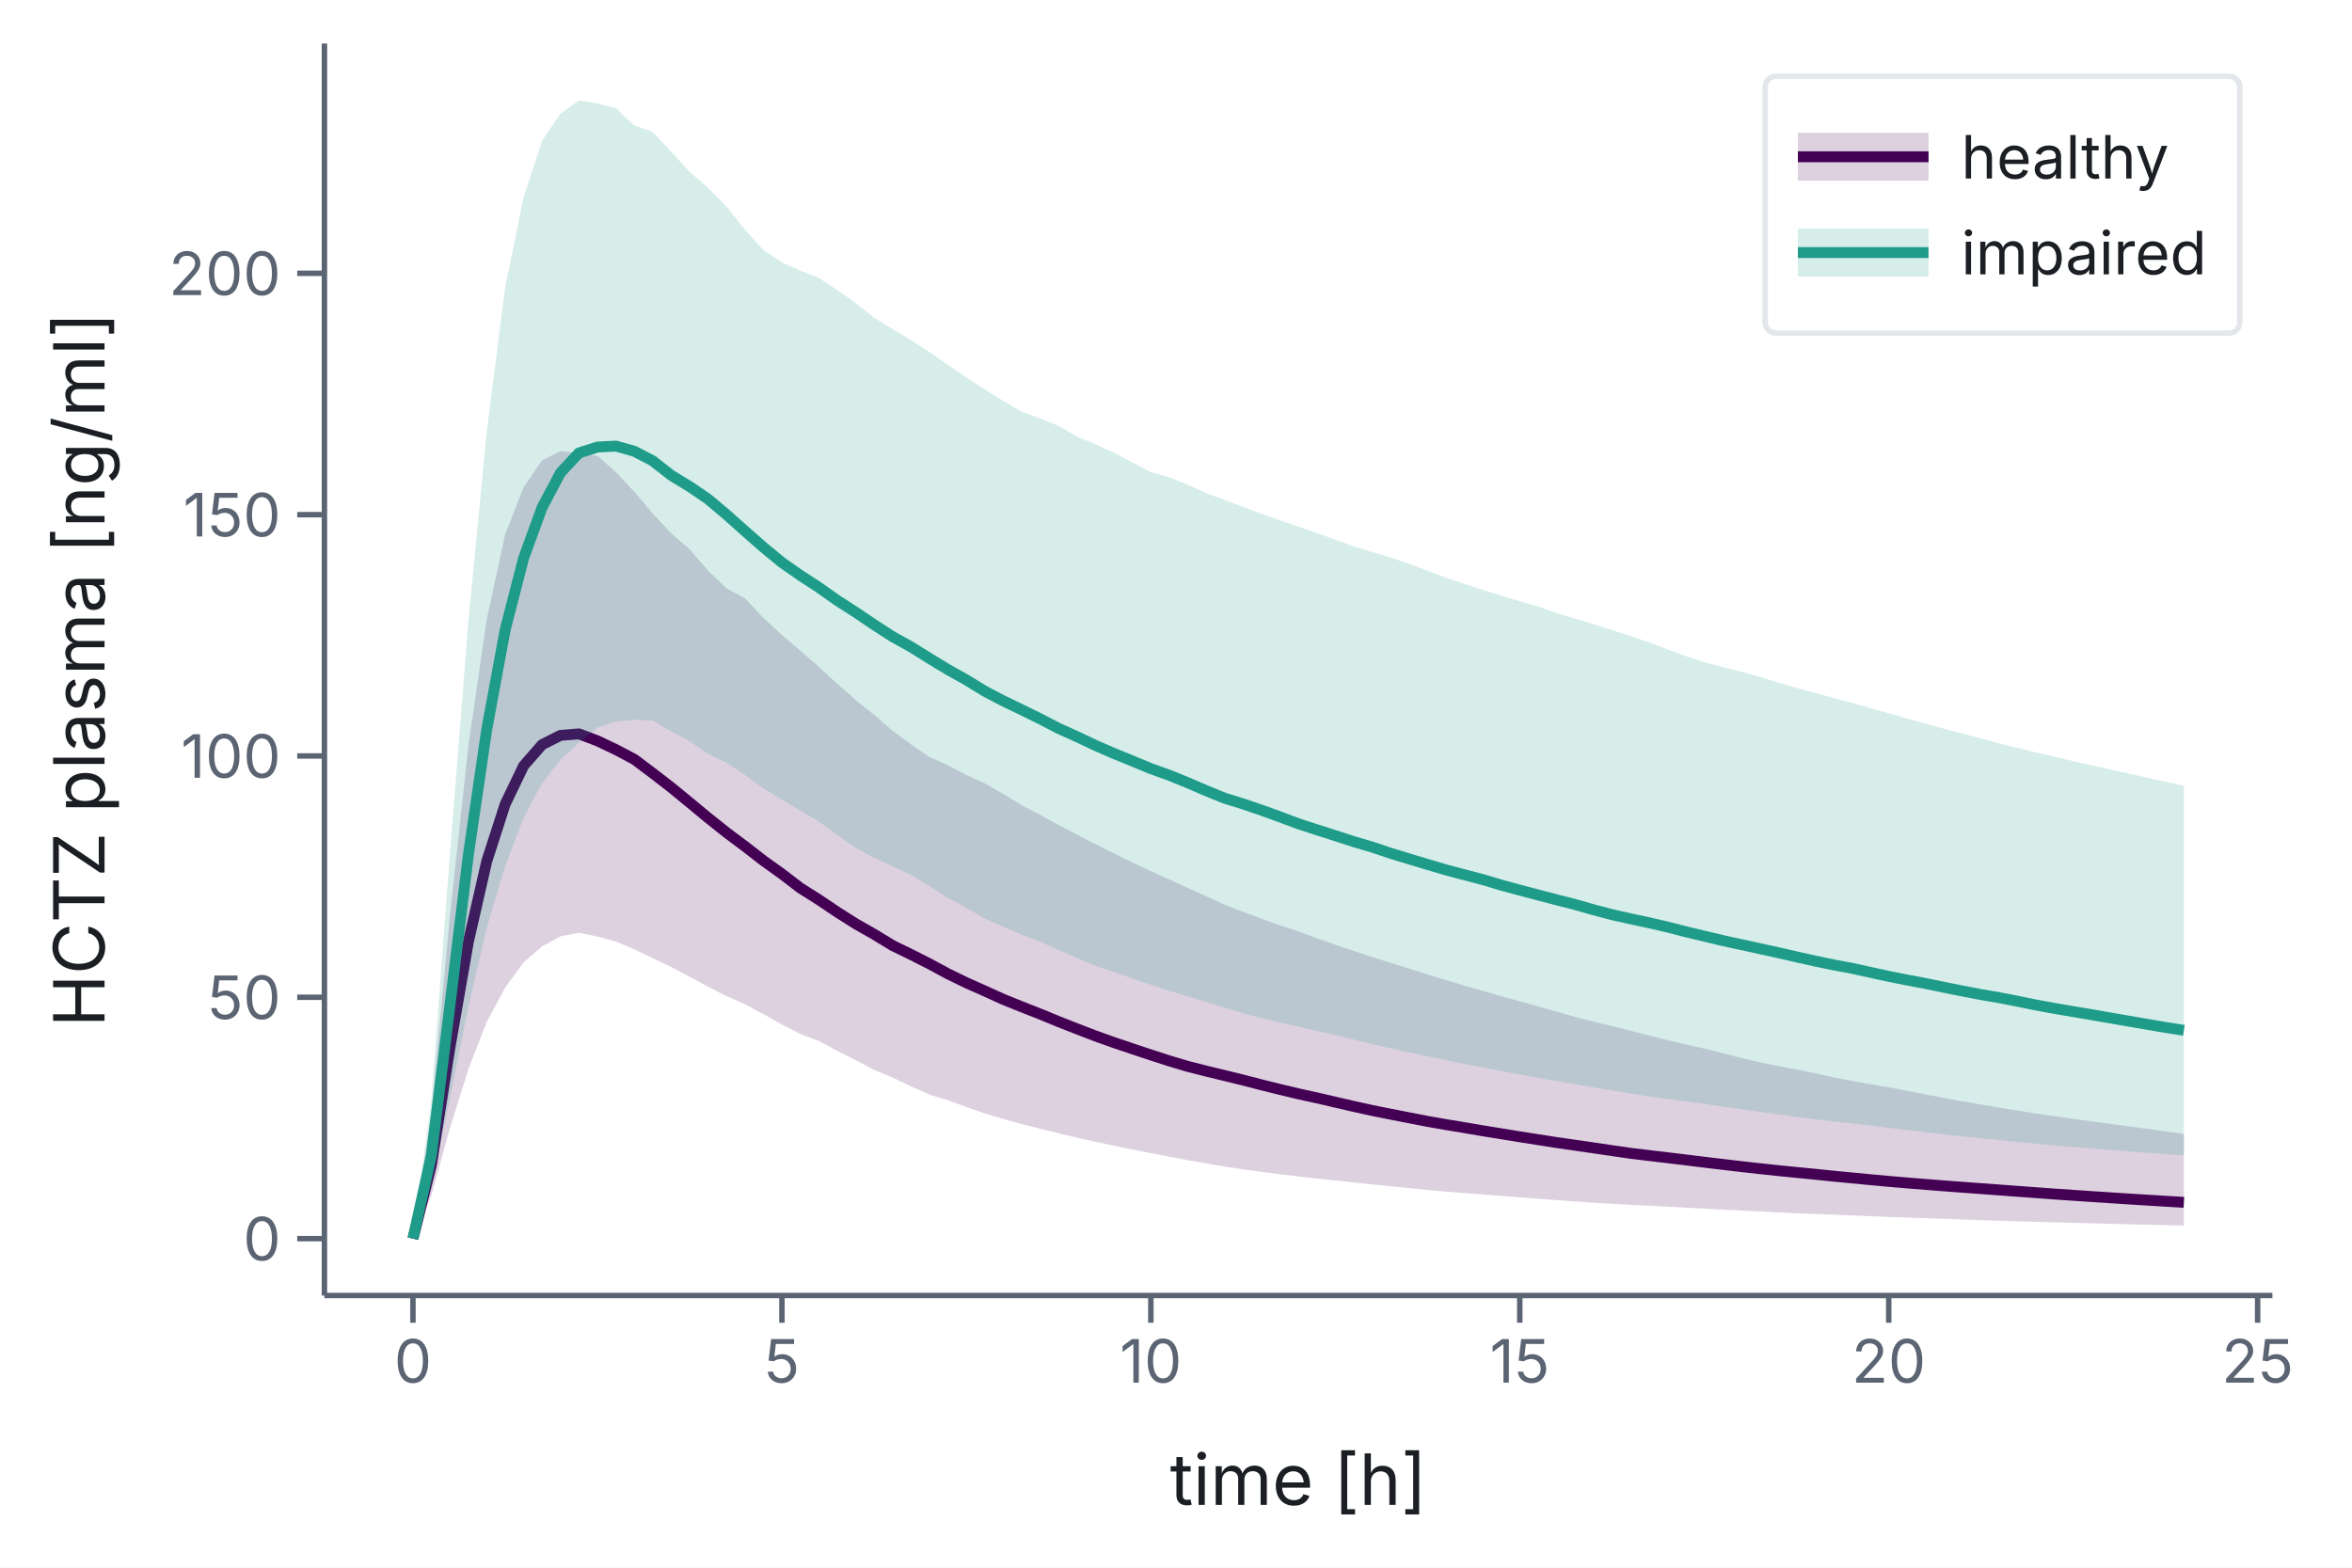
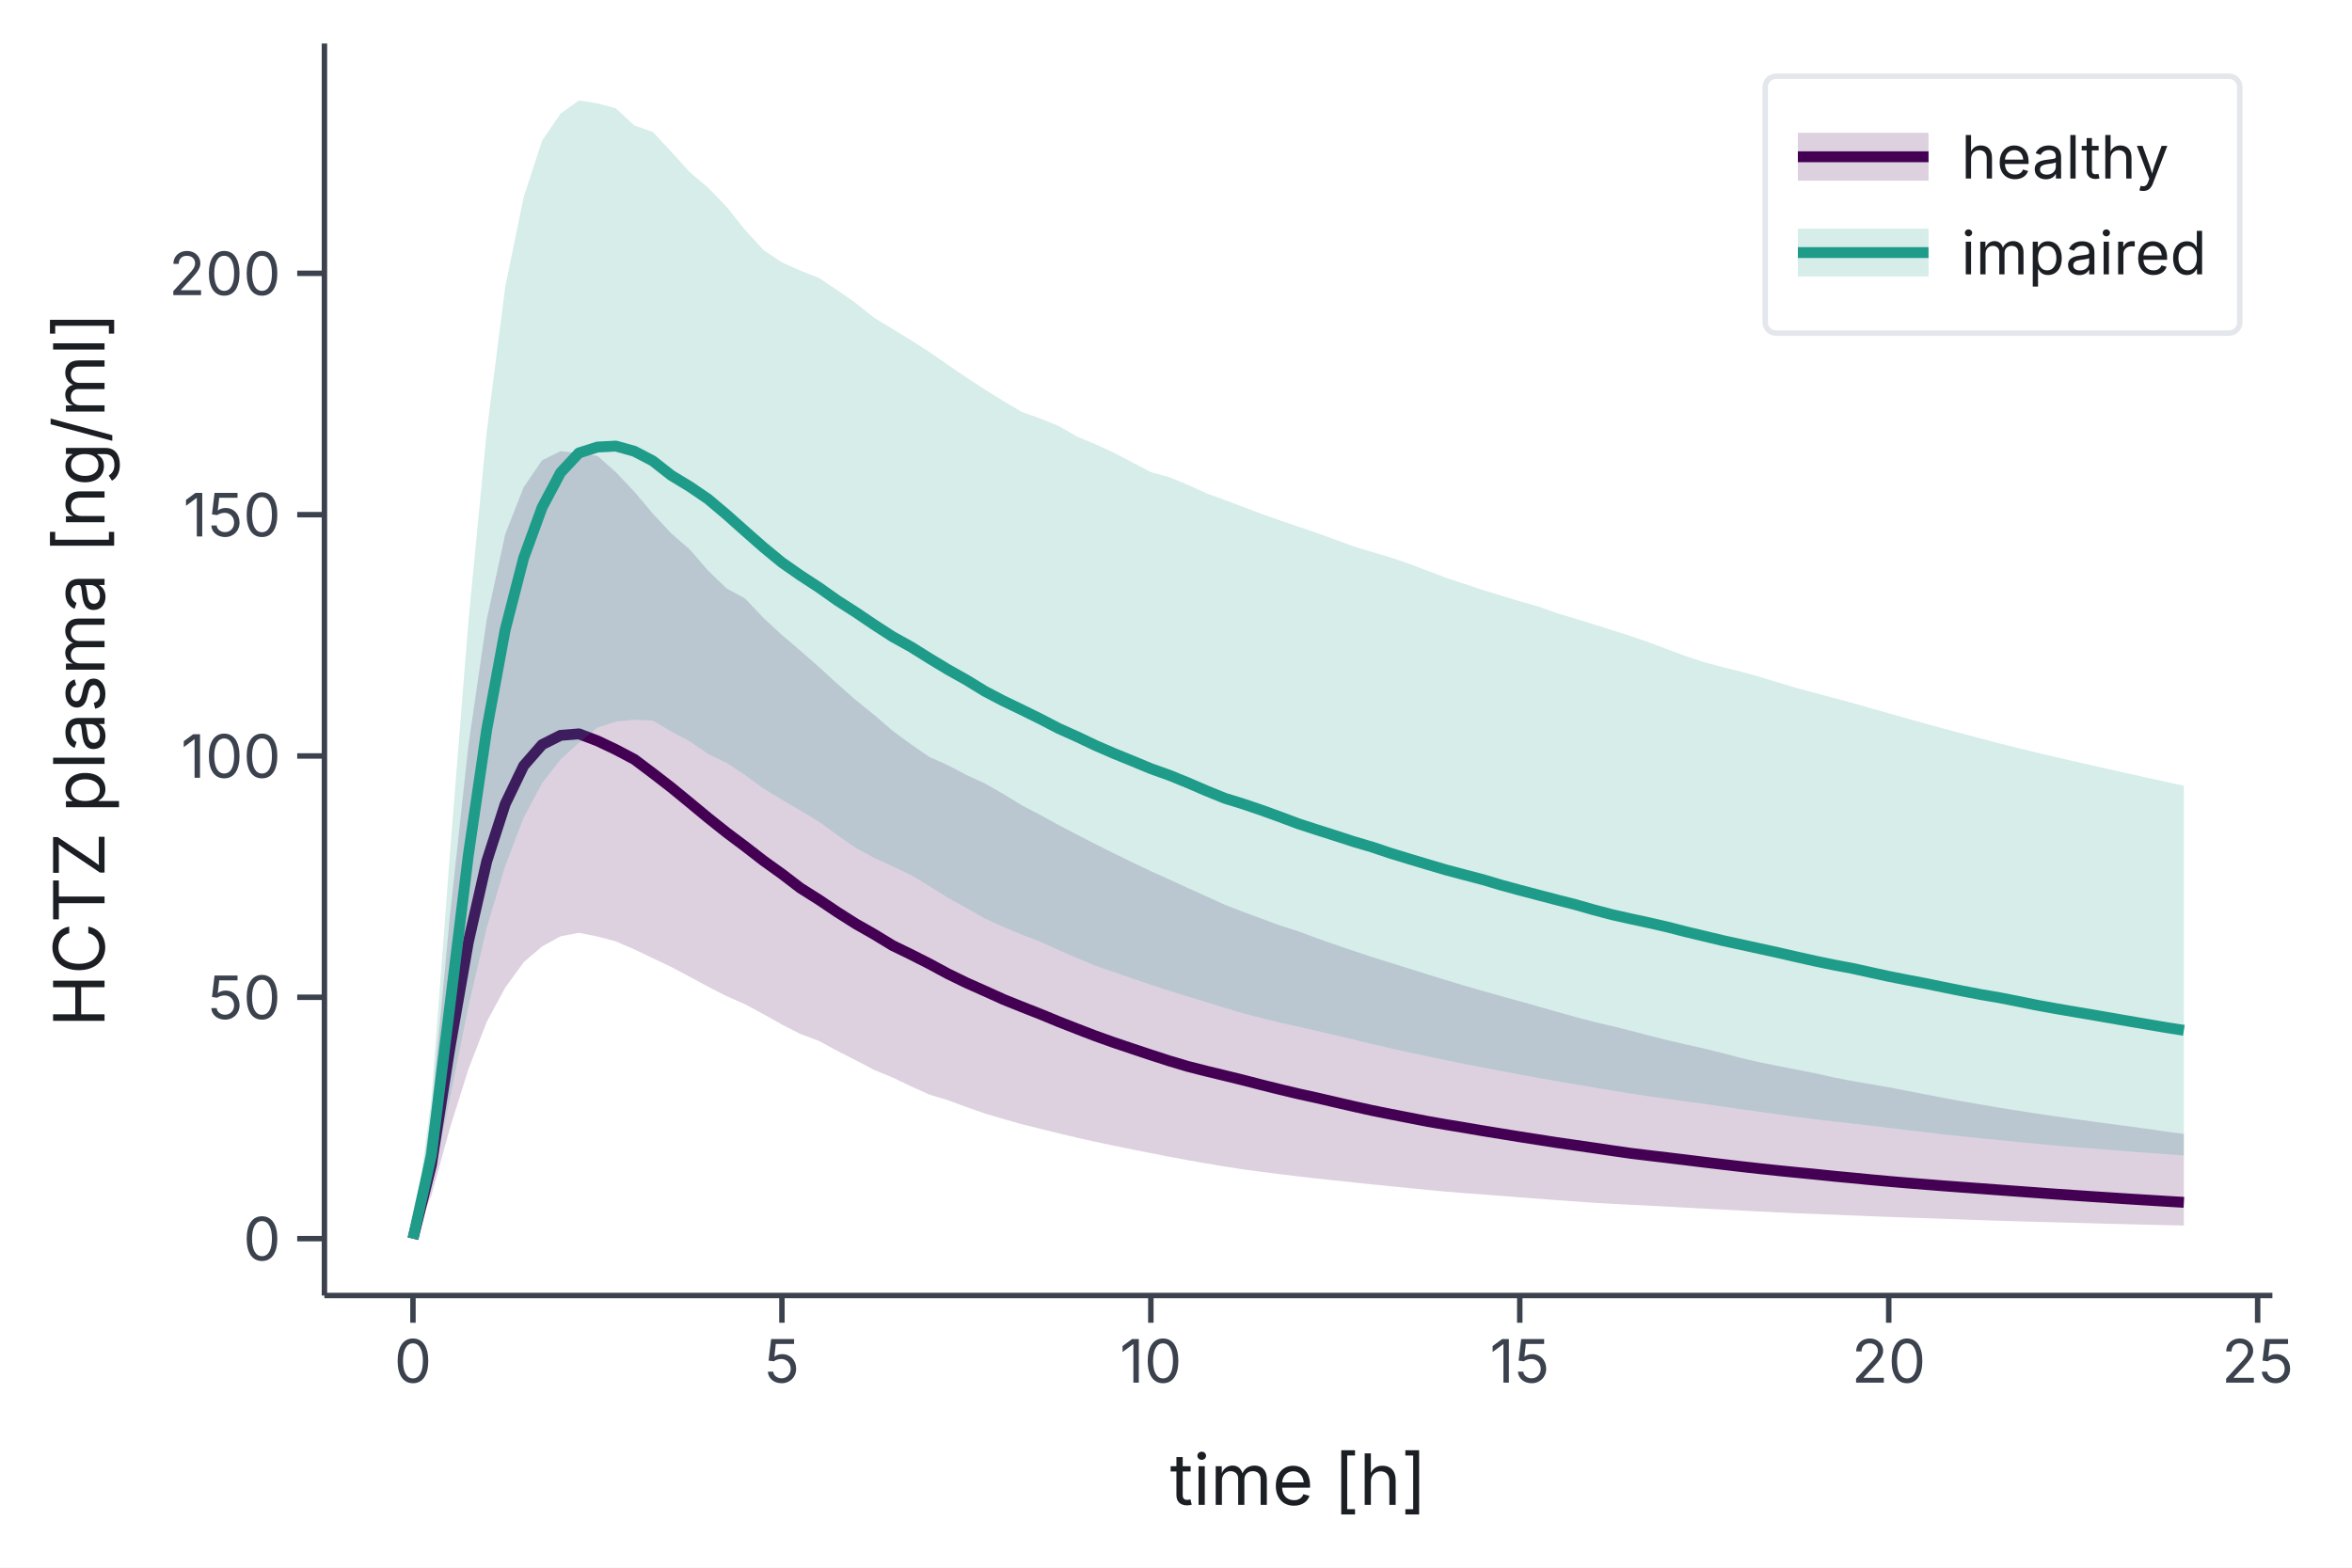
<svg xmlns="http://www.w3.org/2000/svg" width="432" height="288" viewBox="0 0 432 288" class="sbmlsim-figure" role="img" font-family="Inter, -apple-system, BlinkMacSystemFont, 'Segoe UI', Roboto, Helvetica, Arial, sans-serif">
  <defs>
-     <clipPath id="sbmlsim-8e3e24a75985-p0-clip-0">
+     <clipPath id="sbmlsim-124f4eee38eb-p0-clip-0">
      <rect x="51.59" y="0" width="357.8" height="230" />
    </clipPath>
  </defs>
  <g class="charton-background">
    <rect x="0" y="0" width="432" height="288" fill="#ffffff" />
  </g>
  <svg class="sbmlsim-plot" data-plot="p0" x="8" y="8" width="416" height="272" overflow="visible">
-     <g class="charton-plot" clip-path="url(#sbmlsim-8e3e24a75985-p0-clip-0)">
+     <g class="charton-plot" clip-path="url(#sbmlsim-124f4eee38eb-p0-clip-0)">
      <g class="sbmlsim-element sbmlsim-band" data-element="e0" data-legend="e0">
        <g class="charton-mark charton-mark-polygon">
          <path d="M67.85 219.55L71.24 196.47L74.63 160.34L78.02 129.06L81.4 105.79L84.79 90.14L88.18 81.51L91.57 76.55L94.96 74.88L98.34 75.26L101.73 75.73L105.12 78.75L108.51 82.32L111.9 86.36L115.29 89.98L118.67 92.92L122.06 96.82L125.45 100.1L128.84 101.94L132.23 105.52L135.62 108.65L139 111.53L142.39 114.51L145.78 117.61L149.17 120.59L152.56 123.33L155.94 126.25L159.33 128.74L162.72 131.07L166.11 132.58L169.5 134.37L172.89 135.92L176.27 137.85L179.66 139.93L183.05 141.7L186.44 143.56L189.83 145.34L193.21 147.08L196.6 148.77L199.99 150.43L203.38 152.04L206.77 153.57L210.16 155.13L213.54 156.65L216.93 158.2L220.32 159.51L223.71 160.76L227.1 162.02L230.49 163.09L233.87 164.36L237.26 165.55L240.65 166.7L244.04 167.82L247.43 168.88L250.81 169.94L254.2 171.01L257.59 172.05L260.98 173.08L264.37 174.05L267.76 175.01L271.14 175.94L274.53 176.9L277.92 177.86L281.31 178.81L284.7 179.71L288.08 180.5L291.47 181.34L294.86 182.23L298.25 183.09L301.64 183.87L305.03 184.63L308.41 185.48L311.8 186.36L315.19 187.15L318.58 187.83L321.97 188.49L325.36 189.16L328.74 189.92L332.13 190.58L335.52 191.16L338.91 191.74L342.3 192.4L345.68 193.06L349.07 193.71L352.46 194.33L355.85 194.92L359.24 195.49L362.63 196.04L366.01 196.57L369.4 197.06L372.79 197.54L376.18 198.01L379.57 198.46L382.95 198.91L386.34 199.37L389.73 199.87L393.12 200.31L393.12 217.15L389.73 217.07L386.34 216.99L382.95 216.91L379.57 216.83L376.18 216.73L372.79 216.64L369.4 216.55L366.01 216.46L362.63 216.37L359.24 216.27L355.85 216.15L352.46 216.03L349.07 215.91L345.68 215.79L342.3 215.68L338.91 215.56L335.52 215.43L332.13 215.29L328.74 215.15L325.36 215.02L321.97 214.89L318.58 214.73L315.19 214.56L311.8 214.39L308.41 214.22L305.03 214.04L301.64 213.86L298.25 213.67L294.86 213.49L291.47 213.33L288.08 213.15L284.7 212.96L281.31 212.72L277.92 212.48L274.53 212.22L271.14 211.96L267.76 211.7L264.37 211.44L260.98 211.19L257.59 210.92L254.2 210.6L250.81 210.26L247.43 209.93L244.04 209.59L240.65 209.23L237.26 208.87L233.87 208.51L230.49 208.12L227.1 207.71L223.71 207.28L220.32 206.83L216.93 206.3L213.54 205.73L210.16 205.14L206.77 204.51L203.38 203.84L199.99 203.17L196.6 202.48L193.21 201.76L189.83 201.01L186.44 200.2L183.05 199.36L179.66 198.52L176.27 197.56L172.89 196.56L169.5 195.37L166.11 194.12L162.72 193.1L159.33 191.57L155.94 189.95L152.56 188.56L149.17 186.77L145.78 185.05L142.39 183.22L139 181.95L135.62 180.22L132.23 178.32L128.84 176.49L125.45 175L122.06 173.27L118.67 171.44L115.29 169.64L111.9 168.04L108.51 166.41L105.12 164.95L101.73 164.05L98.34 163.37L94.96 164.01L91.57 165.86L88.18 168.78L84.79 173.45L81.4 179.73L78.02 188.47L74.63 199.29L71.24 211.59L67.85 219.55Z" fill="#440154" opacity="0.18" />
        </g>
        <g class="charton-mark charton-mark-path">
          <path d="M67.85 219.55L71.24 205.97L74.63 184.5L78.02 165.06L81.4 150.23L84.79 139.72L88.18 132.68L91.57 128.8L94.96 127.09L98.34 126.82L101.73 128.1L105.12 129.71L108.51 131.5L111.9 134.05L115.29 136.67L118.67 139.44L122.06 142.25L125.45 144.95L128.84 147.49L132.23 150.12L135.62 152.55L139 155.14L142.39 157.28L145.78 159.56L149.17 161.71L152.56 163.64L155.94 165.7L159.33 167.35L162.72 169.07L166.11 170.9L169.5 172.55L172.89 174.06L176.27 175.59L179.66 176.96L183.05 178.29L186.44 179.69L189.83 181.02L193.21 182.32L196.6 183.53L199.99 184.67L203.38 185.8L206.77 186.9L210.16 187.91L213.54 188.77L216.93 189.59L220.32 190.42L223.71 191.3L227.1 192.14L230.49 192.95L233.87 193.69L237.26 194.48L240.65 195.26L244.04 196.01L247.43 196.69L250.81 197.35L254.2 198.01L257.59 198.6L260.98 199.16L264.37 199.74L267.76 200.29L271.14 200.84L274.53 201.37L277.92 201.9L281.31 202.39L284.7 202.88L288.08 203.38L291.47 203.87L294.86 204.28L298.25 204.68L301.64 205.09L305.03 205.51L308.41 205.91L311.8 206.31L315.19 206.69L318.58 207.05L321.97 207.39L325.36 207.72L328.74 208.07L332.13 208.39L335.52 208.72L338.91 209.03L342.3 209.32L345.68 209.59L349.07 209.86L352.46 210.11L355.85 210.36L359.24 210.61L362.63 210.86L366.01 211.11L369.4 211.36L372.79 211.59L376.18 211.82L379.57 212.04L382.95 212.26L386.34 212.47L389.73 212.68L393.12 212.88" fill="none" stroke="#440154" stroke-width="2" stroke-linejoin="round" />
        </g>
      </g>
      <g class="sbmlsim-element sbmlsim-band" data-element="e1" data-legend="e1">
        <g class="charton-mark charton-mark-polygon">
          <path d="M67.85 219.55L71.24 193.86L74.63 148.98L78.02 106.31L81.4 71.31L84.79 44.74L88.18 28.23L91.57 17.84L94.96 12.87L98.34 10.45L101.73 10.99L105.12 11.9L108.51 15.05L111.9 16.24L115.29 19.88L118.67 23.61L122.06 26.47L125.45 30L128.84 34.22L132.23 37.94L135.62 40.2L139 41.72L142.39 43.04L145.78 45.3L149.17 47.67L152.56 50.38L155.94 52.43L159.33 54.5L162.72 56.68L166.11 59.04L169.5 61.34L172.89 63.55L176.27 65.66L179.66 67.66L183.05 68.88L186.44 70.25L189.83 72.21L193.21 73.62L196.6 75.17L199.99 76.95L203.38 78.73L206.77 79.67L210.16 81.06L213.54 82.61L216.93 83.85L220.32 85.12L223.71 86.41L227.1 87.6L230.49 88.76L233.87 89.91L237.26 91.15L240.65 92.38L244.04 93.42L247.43 94.41L250.81 95.57L254.2 96.86L257.59 98.15L260.98 99.26L264.37 100.38L267.76 101.43L271.14 102.46L274.53 103.41L277.92 104.64L281.31 105.64L284.7 106.68L288.08 107.76L291.47 108.83L294.86 110.01L298.25 111.28L301.64 112.54L305.03 113.66L308.41 114.56L311.8 115.4L315.19 116.34L318.58 117.37L321.97 118.38L325.36 119.3L328.74 120.2L332.13 121.11L335.52 122.08L338.91 123.04L342.3 124L345.68 124.95L349.07 125.87L352.46 126.78L355.85 127.68L359.24 128.57L362.63 129.41L366.01 130.24L369.4 131.04L372.79 131.82L376.18 132.59L379.57 133.36L382.95 134.11L386.34 134.87L389.73 135.61L393.12 136.35L393.12 204.29L389.73 204.03L386.34 203.78L382.95 203.52L379.57 203.25L376.18 202.99L372.79 202.72L369.4 202.44L366.01 202.12L362.63 201.8L359.24 201.46L355.85 201.12L352.46 200.77L349.07 200.42L345.68 200.02L342.3 199.62L338.91 199.2L335.52 198.78L332.13 198.39L328.74 198.01L325.36 197.63L321.97 197.19L318.58 196.72L315.19 196.25L311.8 195.78L308.41 195.29L305.03 194.8L301.64 194.34L298.25 193.88L294.86 193.42L291.47 192.89L288.08 192.34L284.7 191.77L281.31 191.2L277.92 190.62L274.53 190.02L271.14 189.4L267.76 188.77L264.37 188.12L260.98 187.45L257.59 186.77L254.2 186.06L250.81 185.34L247.43 184.59L244.04 183.81L240.65 182.98L237.26 182.18L233.87 181.39L230.49 180.61L227.1 179.87L223.71 179.04L220.32 178.16L216.93 177.14L213.54 176.09L210.16 175.07L206.77 174.02L203.38 172.92L199.99 171.76L196.6 170.58L193.21 169.44L189.83 168.02L186.44 166.54L183.05 165L179.66 163.7L176.27 162.27L172.89 160.74L169.5 158.8L166.11 156.94L162.72 154.81L159.33 152.76L155.94 151.15L152.56 149.6L149.17 147.77L145.78 145.42L142.39 142.94L139 140.91L135.62 138.92L132.23 136.85L128.84 134.39L125.45 132.14L122.06 130.51L118.67 128.19L115.29 126.38L111.9 124.4L108.51 124.22L105.12 124.56L101.73 125.68L98.34 128.45L94.96 131.54L91.57 135.88L88.18 142.24L84.79 151.1L81.4 162.45L78.02 176.98L74.63 193.84L71.24 210.36L67.85 219.55Z" fill="#1e9c89" opacity="0.18" />
        </g>
        <g class="charton-mark charton-mark-path">
          <path d="M67.85 219.55L71.24 204.16L74.63 176.77L78.02 149.1L81.4 126.02L84.79 107.69L88.18 94.52L91.57 85.22L94.96 78.83L98.34 75.21L101.73 74.13L105.12 73.95L108.51 74.9L111.9 76.67L115.29 79.33L118.67 81.38L122.06 83.69L125.45 86.55L128.84 89.57L132.23 92.55L135.62 95.34L139 97.7L142.39 99.91L145.78 102.31L149.17 104.48L152.56 106.77L155.94 108.96L159.33 110.84L162.72 112.96L166.11 115.01L169.5 116.91L172.89 118.99L176.27 120.76L179.66 122.39L183.05 124.06L186.44 125.82L189.83 127.34L193.21 128.95L196.6 130.42L199.99 131.8L203.38 133.21L206.77 134.42L210.16 135.8L213.54 137.26L216.93 138.64L220.32 139.69L223.71 140.84L227.1 142.07L230.49 143.34L233.87 144.44L237.26 145.52L240.65 146.62L244.04 147.62L247.43 148.76L250.81 149.79L254.2 150.81L257.59 151.81L260.98 152.71L264.37 153.6L267.76 154.61L271.14 155.53L274.53 156.42L277.92 157.31L281.31 158.17L284.7 159.14L288.08 160.03L291.47 160.79L294.86 161.52L298.25 162.3L301.64 163.17L305.03 163.98L308.41 164.79L311.8 165.53L315.19 166.27L318.58 167.01L321.97 167.79L325.36 168.55L328.74 169.25L332.13 169.88L335.52 170.63L338.91 171.37L342.3 172.04L345.68 172.68L349.07 173.38L352.46 174.06L355.85 174.71L359.24 175.29L362.63 175.95L366.01 176.64L369.4 177.26L372.79 177.84L376.18 178.41L379.57 179L382.95 179.59L386.34 180.17L389.73 180.75L393.12 181.28" fill="none" stroke="#1e9c89" stroke-width="2" stroke-linejoin="round" />
        </g>
      </g>
    </g>
    <g class="charton-axis charton-axis-x" data-axis="x">
      <g class="charton-axis-line">
-         <path d="M51.59 230L409.38 230" fill="none" stroke="#5b6472" stroke-width="1" stroke-linejoin="round" />
+         <path d="M51.59 230L409.38 230" fill="none" stroke="#3b424d" stroke-width="1" stroke-linejoin="round" />
      </g>
      <g class="charton-tick">
-         <path d="M67.85 230L67.85 235" fill="none" stroke="#5b6472" stroke-width="1" stroke-linejoin="round" />
-         <path d="M135.62 230L135.62 235" fill="none" stroke="#5b6472" stroke-width="1" stroke-linejoin="round" />
-         <path d="M203.38 230L203.38 235" fill="none" stroke="#5b6472" stroke-width="1" stroke-linejoin="round" />
-         <path d="M271.14 230L271.14 235" fill="none" stroke="#5b6472" stroke-width="1" stroke-linejoin="round" />
-         <path d="M338.91 230L338.91 235" fill="none" stroke="#5b6472" stroke-width="1" stroke-linejoin="round" />
-         <path d="M406.67 230L406.67 235" fill="none" stroke="#5b6472" stroke-width="1" stroke-linejoin="round" />
+         <path d="M67.85 230L67.85 235" fill="none" stroke="#3b424d" stroke-width="1" stroke-linejoin="round" />
+         <path d="M135.62 230L135.62 235" fill="none" stroke="#3b424d" stroke-width="1" stroke-linejoin="round" />
+         <path d="M203.38 230L203.38 235" fill="none" stroke="#3b424d" stroke-width="1" stroke-linejoin="round" />
+         <path d="M271.14 230L271.14 235" fill="none" stroke="#3b424d" stroke-width="1" stroke-linejoin="round" />
+         <path d="M338.91 230L338.91 235" fill="none" stroke="#3b424d" stroke-width="1" stroke-linejoin="round" />
+         <path d="M406.67 230L406.67 235" fill="none" stroke="#3b424d" stroke-width="1" stroke-linejoin="round" />
      </g>
      <g class="charton-tick-label">
-         <text x="67.85" y="238" font-size="11" fill="#5b6472" text-anchor="middle" dominant-baseline="hanging">0</text>
-         <text x="135.62" y="238" font-size="11" fill="#5b6472" text-anchor="middle" dominant-baseline="hanging">5</text>
-         <text x="203.38" y="238" font-size="11" fill="#5b6472" text-anchor="middle" dominant-baseline="hanging">10</text>
-         <text x="271.14" y="238" font-size="11" fill="#5b6472" text-anchor="middle" dominant-baseline="hanging">15</text>
-         <text x="338.91" y="238" font-size="11" fill="#5b6472" text-anchor="middle" dominant-baseline="hanging">20</text>
-         <text x="406.67" y="238" font-size="11" fill="#5b6472" text-anchor="middle" dominant-baseline="hanging">25</text>
+         <text x="67.85" y="238" font-size="11" fill="#3b424d" text-anchor="middle" dominant-baseline="hanging">0</text>
+         <text x="135.62" y="238" font-size="11" fill="#3b424d" text-anchor="middle" dominant-baseline="hanging">5</text>
+         <text x="203.38" y="238" font-size="11" fill="#3b424d" text-anchor="middle" dominant-baseline="hanging">10</text>
+         <text x="271.14" y="238" font-size="11" fill="#3b424d" text-anchor="middle" dominant-baseline="hanging">15</text>
+         <text x="338.91" y="238" font-size="11" fill="#3b424d" text-anchor="middle" dominant-baseline="hanging">20</text>
+         <text x="406.67" y="238" font-size="11" fill="#3b424d" text-anchor="middle" dominant-baseline="hanging">25</text>
      </g>
      <g class="charton-axis-title">
        <text x="230.49" y="259" font-size="13" fill="#1b1f24" text-anchor="middle" dominant-baseline="hanging">time [h]</text>
      </g>
    </g>
    <g class="charton-axis charton-axis-y" data-axis="y">
      <g class="charton-axis-line">
-         <path d="M51.59 0L51.59 230" fill="none" stroke="#5b6472" stroke-width="1" stroke-linejoin="round" />
+         <path d="M51.59 0L51.59 230" fill="none" stroke="#3b424d" stroke-width="1" stroke-linejoin="round" />
      </g>
      <g class="charton-tick">
-         <path d="M51.59 219.55L46.59 219.55" fill="none" stroke="#5b6472" stroke-width="1" stroke-linejoin="round" />
-         <path d="M51.59 175.21L46.59 175.21" fill="none" stroke="#5b6472" stroke-width="1" stroke-linejoin="round" />
-         <path d="M51.59 130.88L46.59 130.88" fill="none" stroke="#5b6472" stroke-width="1" stroke-linejoin="round" />
-         <path d="M51.59 86.55L46.59 86.55" fill="none" stroke="#5b6472" stroke-width="1" stroke-linejoin="round" />
-         <path d="M51.59 42.21L46.59 42.21" fill="none" stroke="#5b6472" stroke-width="1" stroke-linejoin="round" />
+         <path d="M51.59 219.55L46.59 219.55" fill="none" stroke="#3b424d" stroke-width="1" stroke-linejoin="round" />
+         <path d="M51.59 175.21L46.59 175.21" fill="none" stroke="#3b424d" stroke-width="1" stroke-linejoin="round" />
+         <path d="M51.59 130.88L46.59 130.88" fill="none" stroke="#3b424d" stroke-width="1" stroke-linejoin="round" />
+         <path d="M51.59 86.55L46.59 86.55" fill="none" stroke="#3b424d" stroke-width="1" stroke-linejoin="round" />
+         <path d="M51.59 42.21L46.59 42.21" fill="none" stroke="#3b424d" stroke-width="1" stroke-linejoin="round" />
      </g>
      <g class="charton-tick-label">
-         <text x="43.59" y="219.55" font-size="11" fill="#5b6472" text-anchor="end" dominant-baseline="central">0</text>
-         <text x="43.59" y="175.21" font-size="11" fill="#5b6472" text-anchor="end" dominant-baseline="central">50</text>
-         <text x="43.59" y="130.88" font-size="11" fill="#5b6472" text-anchor="end" dominant-baseline="central">100</text>
-         <text x="43.59" y="86.55" font-size="11" fill="#5b6472" text-anchor="end" dominant-baseline="central">150</text>
-         <text x="43.59" y="42.21" font-size="11" fill="#5b6472" text-anchor="end" dominant-baseline="central">200</text>
+         <text x="43.59" y="219.55" font-size="11" fill="#3b424d" text-anchor="end" dominant-baseline="central">0</text>
+         <text x="43.59" y="175.21" font-size="11" fill="#3b424d" text-anchor="end" dominant-baseline="central">50</text>
+         <text x="43.59" y="130.88" font-size="11" fill="#3b424d" text-anchor="end" dominant-baseline="central">100</text>
+         <text x="43.59" y="86.55" font-size="11" fill="#3b424d" text-anchor="end" dominant-baseline="central">150</text>
+         <text x="43.59" y="42.21" font-size="11" fill="#3b424d" text-anchor="end" dominant-baseline="central">200</text>
      </g>
      <g class="charton-axis-title">
        <text x="6.5" y="115" font-size="13" fill="#1b1f24" text-anchor="middle" dominant-baseline="middle" transform="rotate(-90 6.5 115)">HCTZ plasma [ng/ml]</text>
      </g>
    </g>
  </svg>
  <g class="sbmlsim-legend" data-plot="p0">
    <rect class="sbmlsim-legend-frame" x="324.22" y="14" width="87.17" height="47.2" rx="2" fill="#ffffff" fill-opacity="0.85" stroke="#e3e6ea" stroke-width="1" />
    <g class="sbmlsim-legend-entry" data-legend="e0">
      <g class="sbmlsim-legend-swatch" transform="translate(330.22 28.8)">
        <rect x="0" y="-4.4" width="24" height="8.8" fill="#440154" fill-opacity="0.18" />
        <path d="M0 0L24 0" fill="none" stroke="#440154" stroke-width="2" />
      </g>
      <text class="sbmlsim-legend-label" x="360.22" y="28.8" font-size="11" fill="#1b1f24" dominant-baseline="central">healthy</text>
    </g>
    <g class="sbmlsim-legend-entry" data-legend="e1">
      <g class="sbmlsim-legend-swatch" transform="translate(330.22 46.4)">
        <rect x="0" y="-4.4" width="24" height="8.8" fill="#1e9c89" fill-opacity="0.18" />
        <path d="M0 0L24 0" fill="none" stroke="#1e9c89" stroke-width="2" />
      </g>
      <text class="sbmlsim-legend-label" x="360.22" y="46.4" font-size="11" fill="#1b1f24" dominant-baseline="central">impaired</text>
    </g>
  </g>
</svg>
